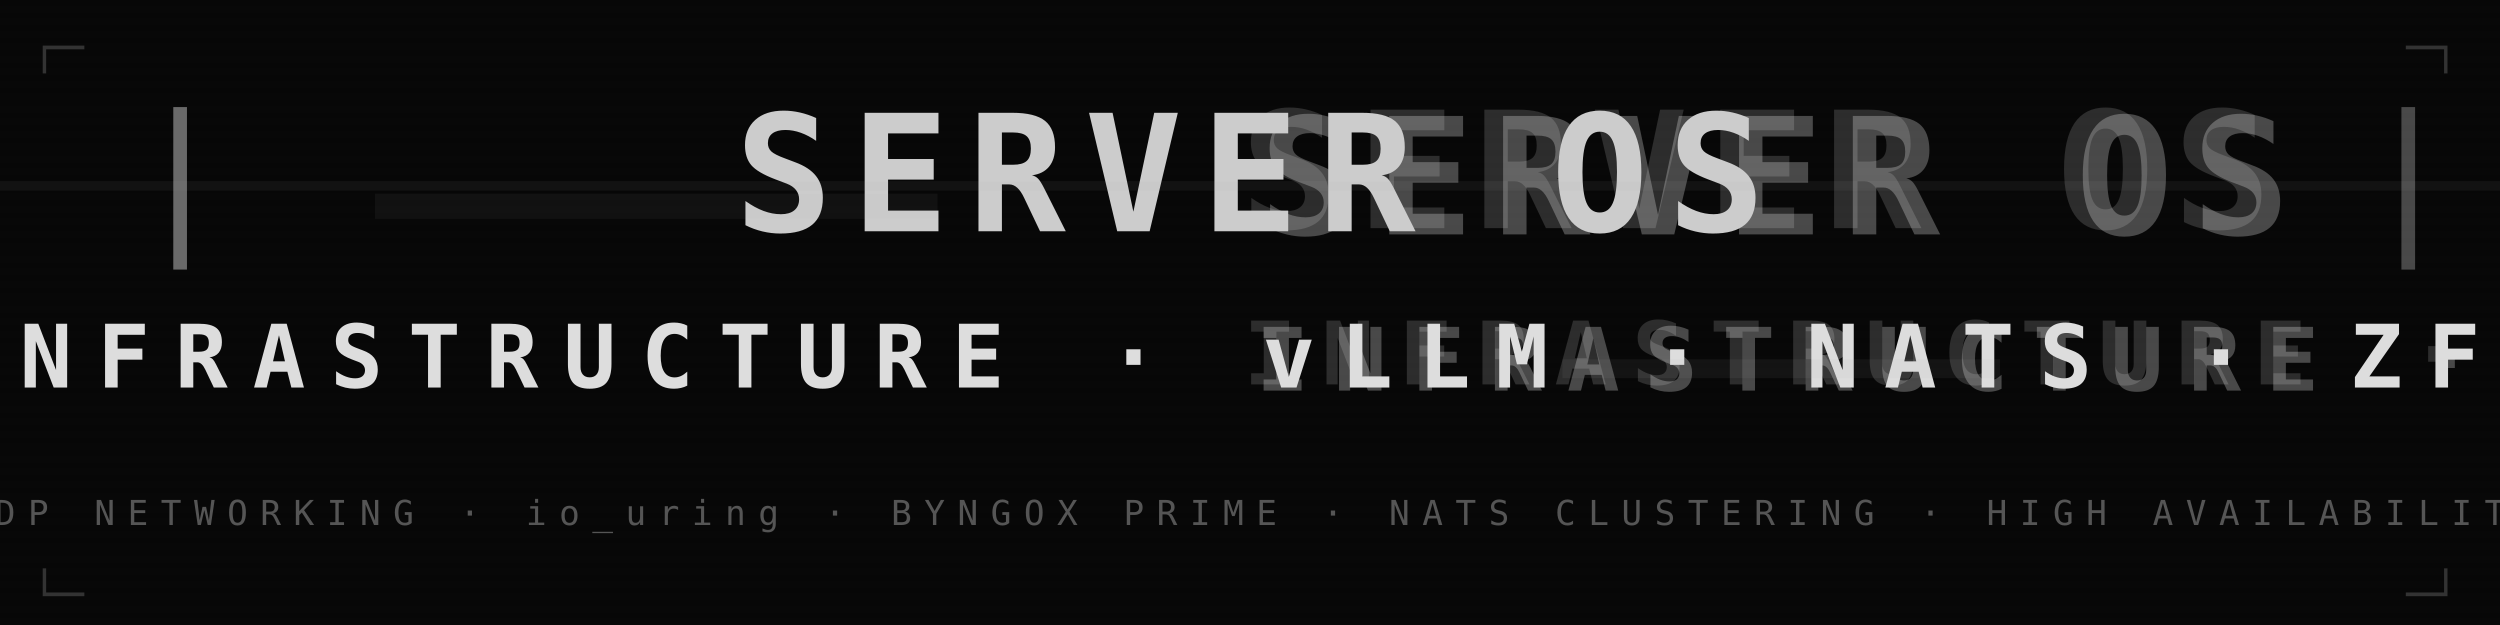
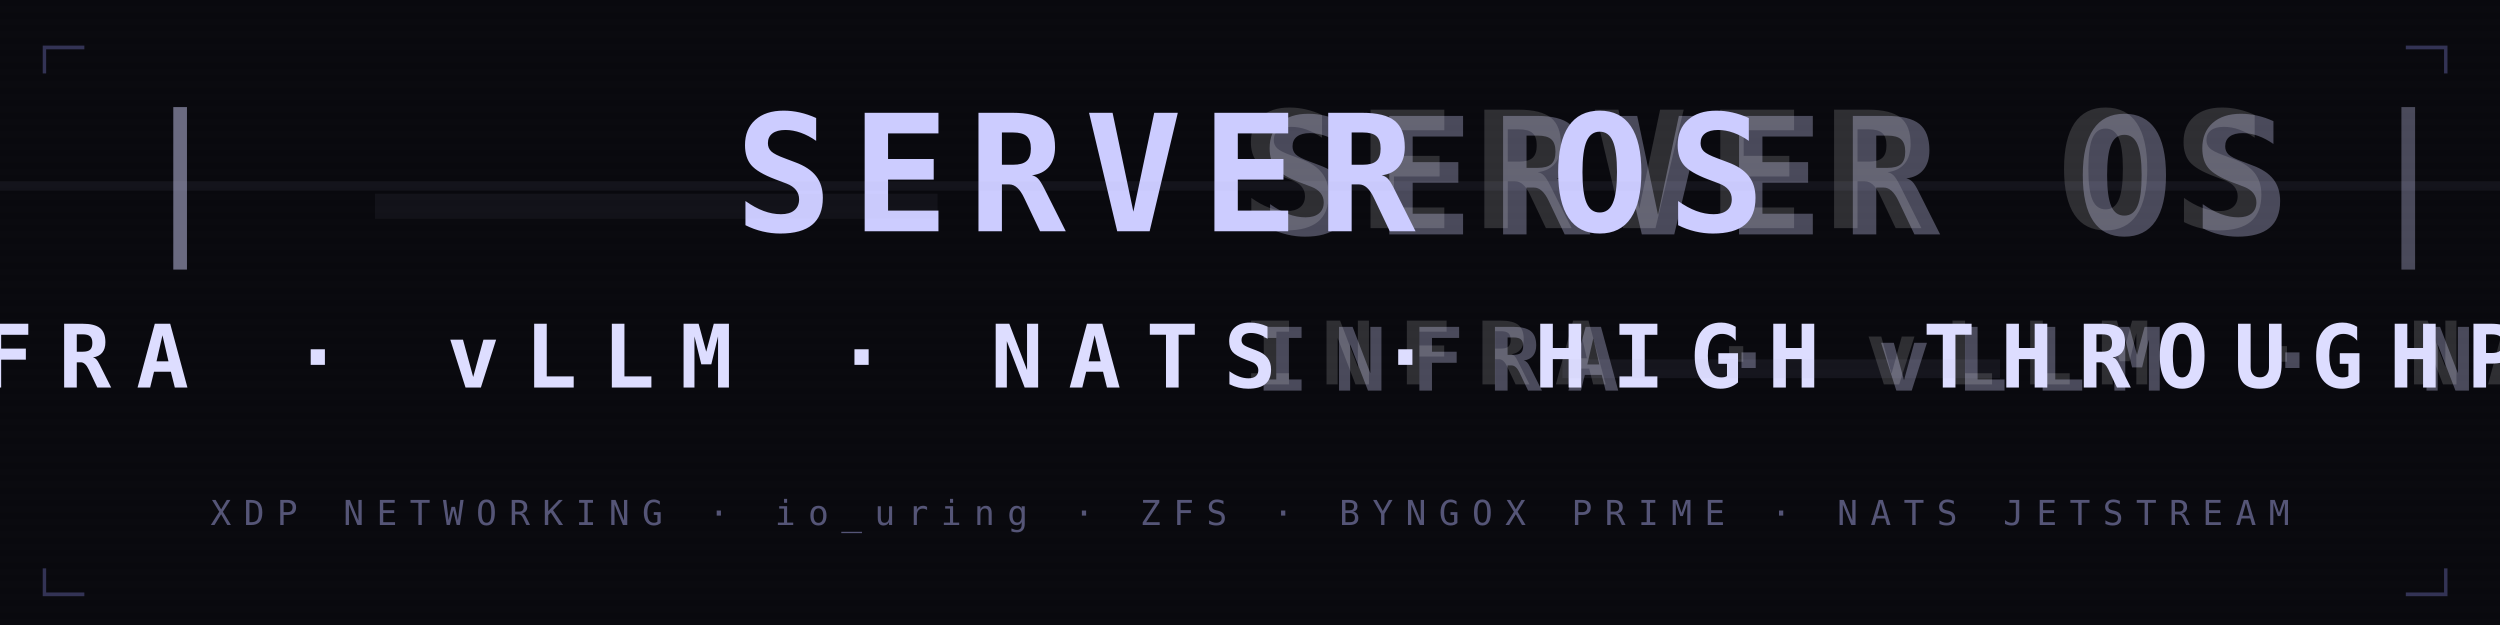
<svg xmlns="http://www.w3.org/2000/svg" viewBox="0 0 800 200" width="800" height="200">
-   <rect width="800" height="200" fill="#080808" />
+   <rect width="800" height="200" fill="#0a0a0f" />
  <rect width="800" height="200" fill="url(#scan)" opacity="0.15" />
  <defs>
    <pattern id="scan" x="0" y="0" width="800" height="4" patternUnits="userSpaceOnUse">
      <rect width="800" height="2" fill="#000" opacity="0.5" />
    </pattern>
  </defs>
-   <text x="403" y="75" font-family="monospace" font-size="52" font-weight="bold" fill="#aaaaaa" opacity="0.4" letter-spacing="6">SERVER OS</text>
+   <text x="403" y="75" font-family="monospace" font-size="52" font-weight="bold" fill="#aaaacc" opacity="0.4" letter-spacing="6">SERVER OS</text>
  <text x="397" y="73" font-family="monospace" font-size="52" font-weight="bold" fill="#ffffff" opacity="0.15" letter-spacing="6">SERVER OS</text>
-   <text x="400" y="74" font-family="monospace" font-size="52" font-weight="bold" fill="#cccccc" text-anchor="middle" letter-spacing="6">SERVER OS</text>
-   <text x="402" y="125" font-family="monospace" font-size="28" font-weight="bold" fill="#aaaaaa" opacity="0.4" letter-spacing="8">INFRASTRUCTURE · vLLM · NATS · ZFS</text>
-   <text x="398" y="123" font-family="monospace" font-size="28" font-weight="bold" fill="#ffffff" opacity="0.15" letter-spacing="8">INFRASTRUCTURE · vLLM · NATS · ZFS</text>
-   <text x="400" y="124" font-family="monospace" font-size="28" font-weight="bold" fill="#dddddd" text-anchor="middle" letter-spacing="8">INFRASTRUCTURE · vLLM · NATS · ZFS</text>
-   <text x="42" y="74" font-family="monospace" font-size="52" fill="#aaaaaa" opacity="0.6">|</text>
-   <text x="755" y="74" font-family="monospace" font-size="52" fill="#aaaaaa" opacity="0.4">|</text>
-   <rect x="0" y="58" width="800" height="3" fill="#aaaaaa" opacity="0.07" />
-   <rect x="120" y="62" width="180" height="8" fill="#aaaaaa" opacity="0.06" />
-   <rect x="500" y="115" width="140" height="6" fill="#aaaaaa" opacity="0.08" />
-   <text x="400" y="168" font-family="monospace" font-size="11" fill="#555555" text-anchor="middle" letter-spacing="4">XDP NETWORKING · io_uring · BYNGOX PRIME · NATS CLUSTERING · HIGH AVAILABILITY</text>
-   <text x="10" y="20" font-family="monospace" font-size="14" fill="#333333">┌─</text>
-   <text x="770" y="20" font-family="monospace" font-size="14" fill="#333333">─┐</text>
-   <text x="10" y="195" font-family="monospace" font-size="14" fill="#333333">└─</text>
-   <text x="770" y="195" font-family="monospace" font-size="14" fill="#333333">─┘</text>
+   <text x="400" y="74" font-family="monospace" font-size="52" font-weight="bold" fill="#ccccff" text-anchor="middle" letter-spacing="6">SERVER OS</text>
+   <text x="402" y="125" font-family="monospace" font-size="28" font-weight="bold" fill="#aaaacc" opacity="0.4" letter-spacing="8">INFRA · vLLM · NATS · HIGH THROUGHPUT</text>
+   <text x="398" y="123" font-family="monospace" font-size="28" font-weight="bold" fill="#ffffff" opacity="0.15" letter-spacing="8">INFRA · vLLM · NATS · HIGH THROUGHPUT</text>
+   <text x="400" y="124" font-family="monospace" font-size="28" font-weight="bold" fill="#ddddff" text-anchor="middle" letter-spacing="8">INFRA · vLLM · NATS · HIGH THROUGHPUT</text>
+   <text x="42" y="74" font-family="monospace" font-size="52" fill="#aaaacc" opacity="0.6">|</text>
+   <text x="755" y="74" font-family="monospace" font-size="52" fill="#aaaacc" opacity="0.4">|</text>
+   <rect x="0" y="58" width="800" height="3" fill="#aaaacc" opacity="0.07" />
+   <rect x="120" y="62" width="180" height="8" fill="#aaaacc" opacity="0.06" />
+   <rect x="500" y="115" width="140" height="6" fill="#aaaacc" opacity="0.08" />
+   <text x="400" y="168" font-family="monospace" font-size="11" fill="#555577" text-anchor="middle" letter-spacing="4">XDP NETWORKING · io_uring · ZFS · BYNGOX PRIME · NATS JETSTREAM</text>
+   <text x="10" y="20" font-family="monospace" font-size="14" fill="#333355">┌─</text>
+   <text x="770" y="20" font-family="monospace" font-size="14" fill="#333355">─┐</text>
+   <text x="10" y="195" font-family="monospace" font-size="14" fill="#333355">└─</text>
+   <text x="770" y="195" font-family="monospace" font-size="14" fill="#333355">─┘</text>
</svg>
